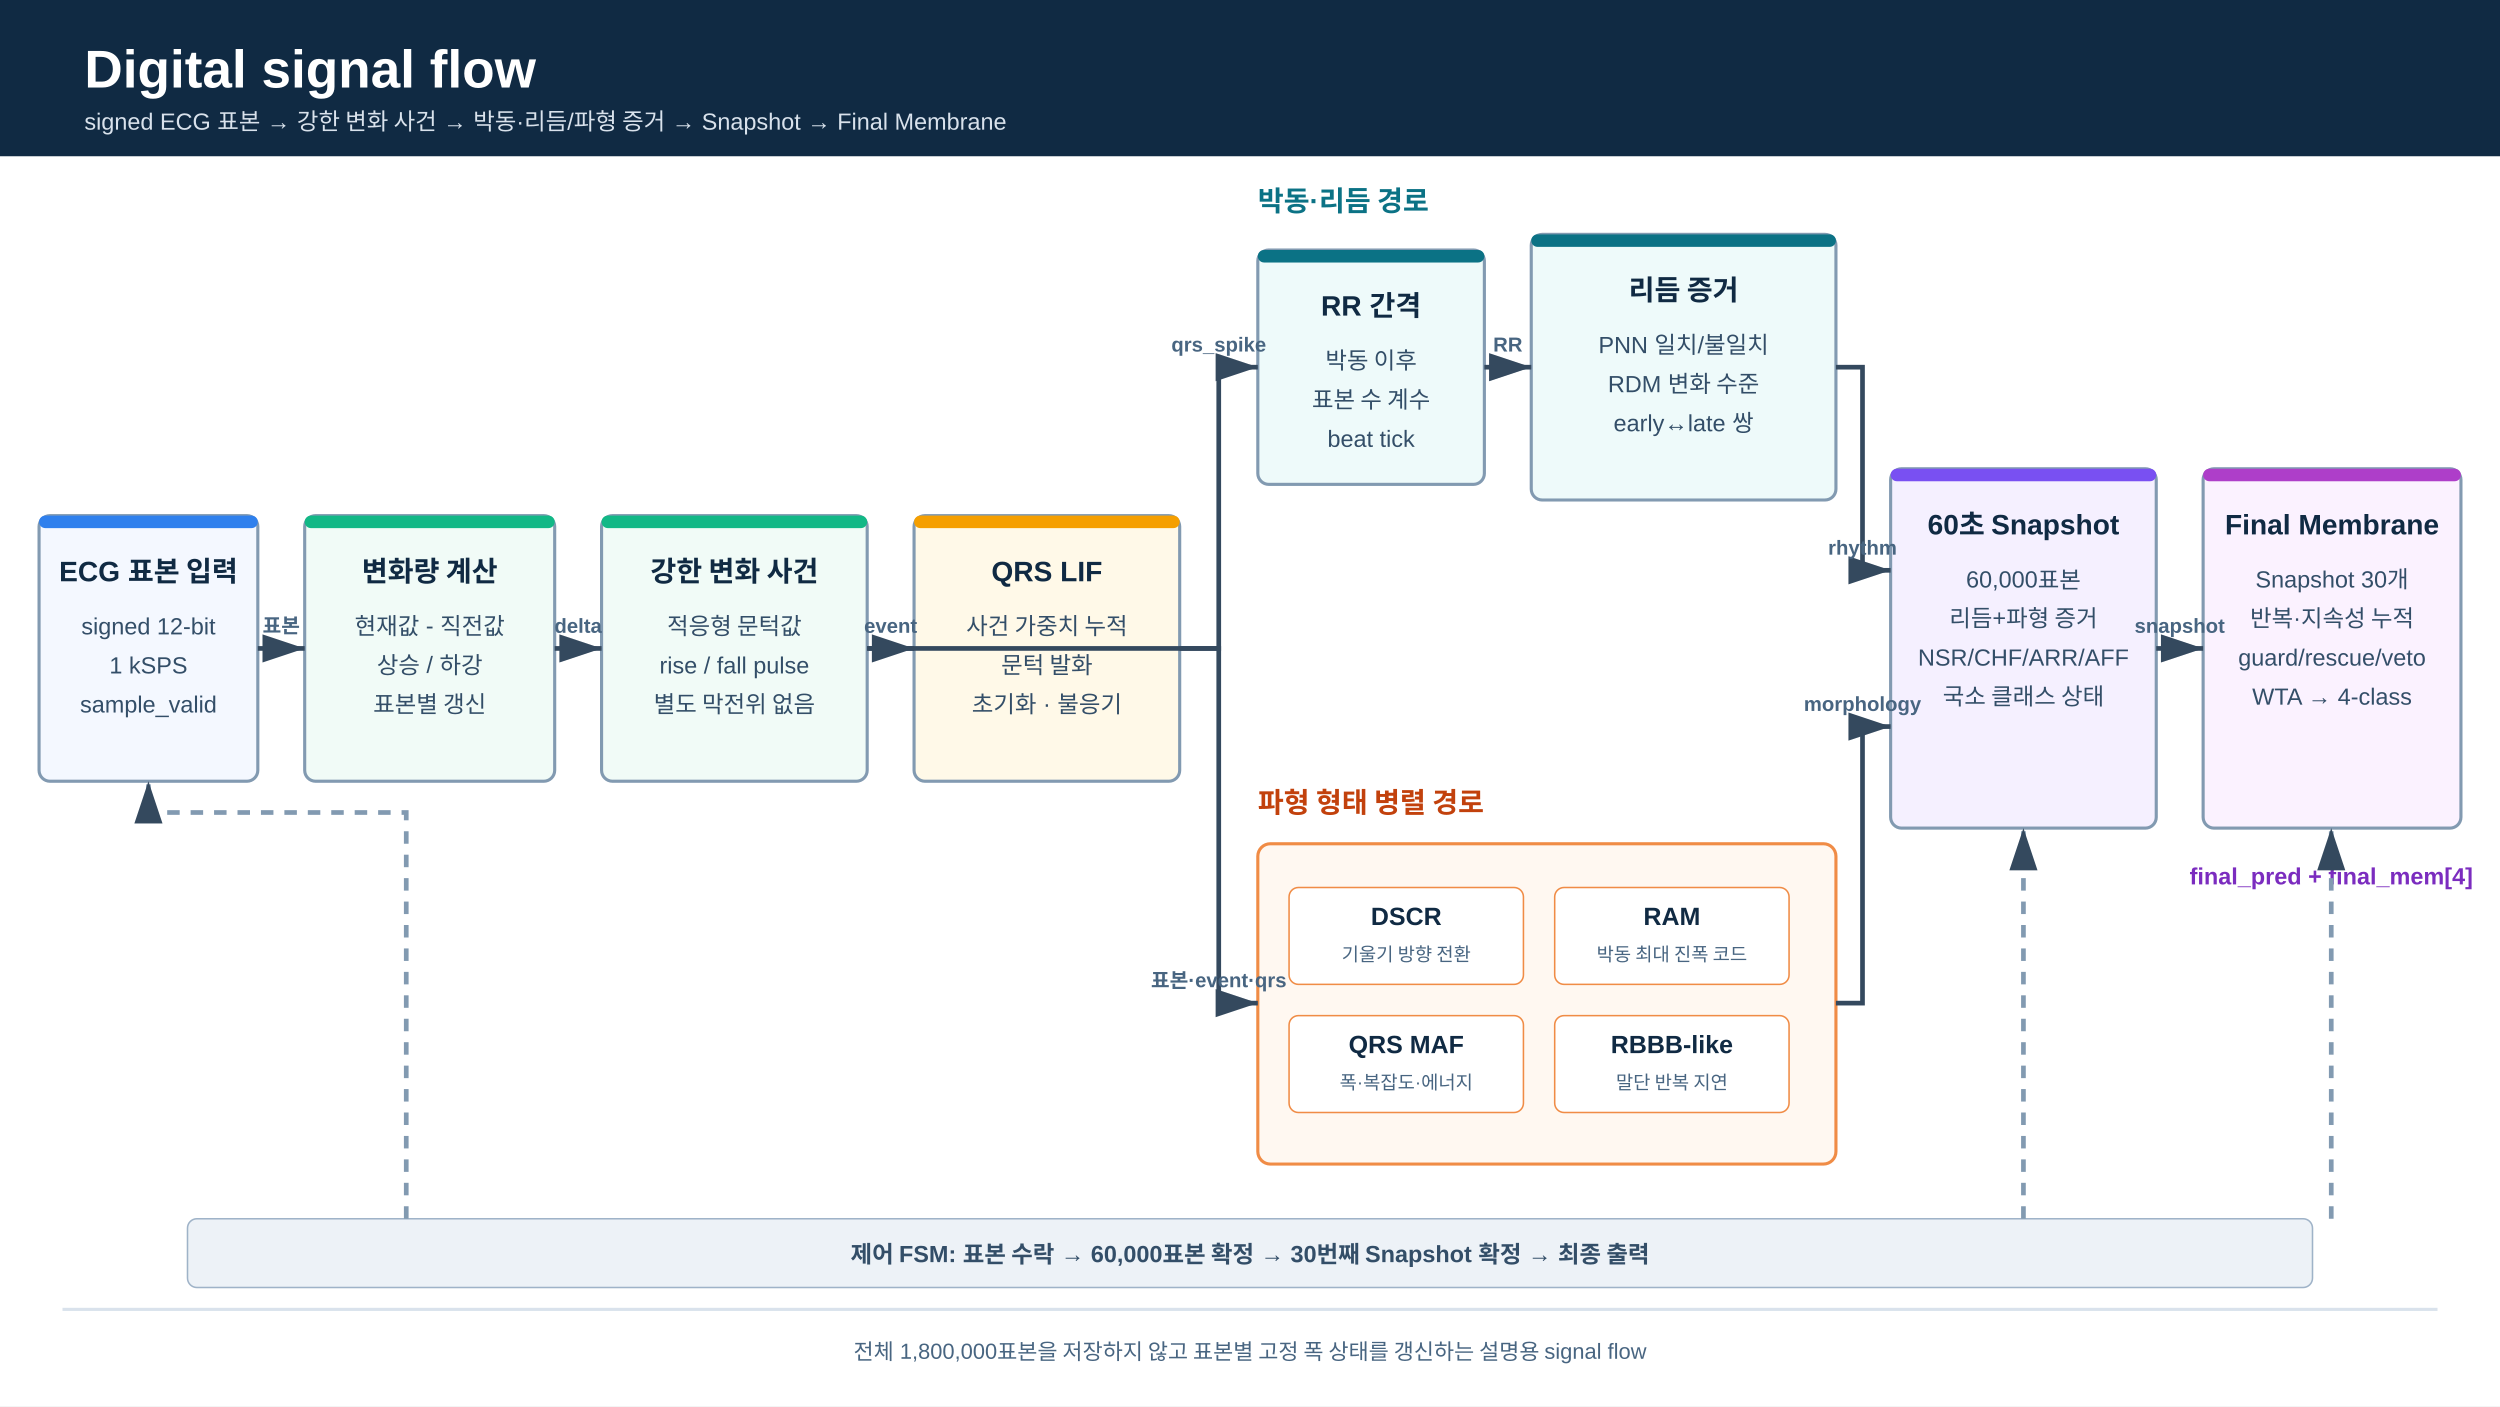
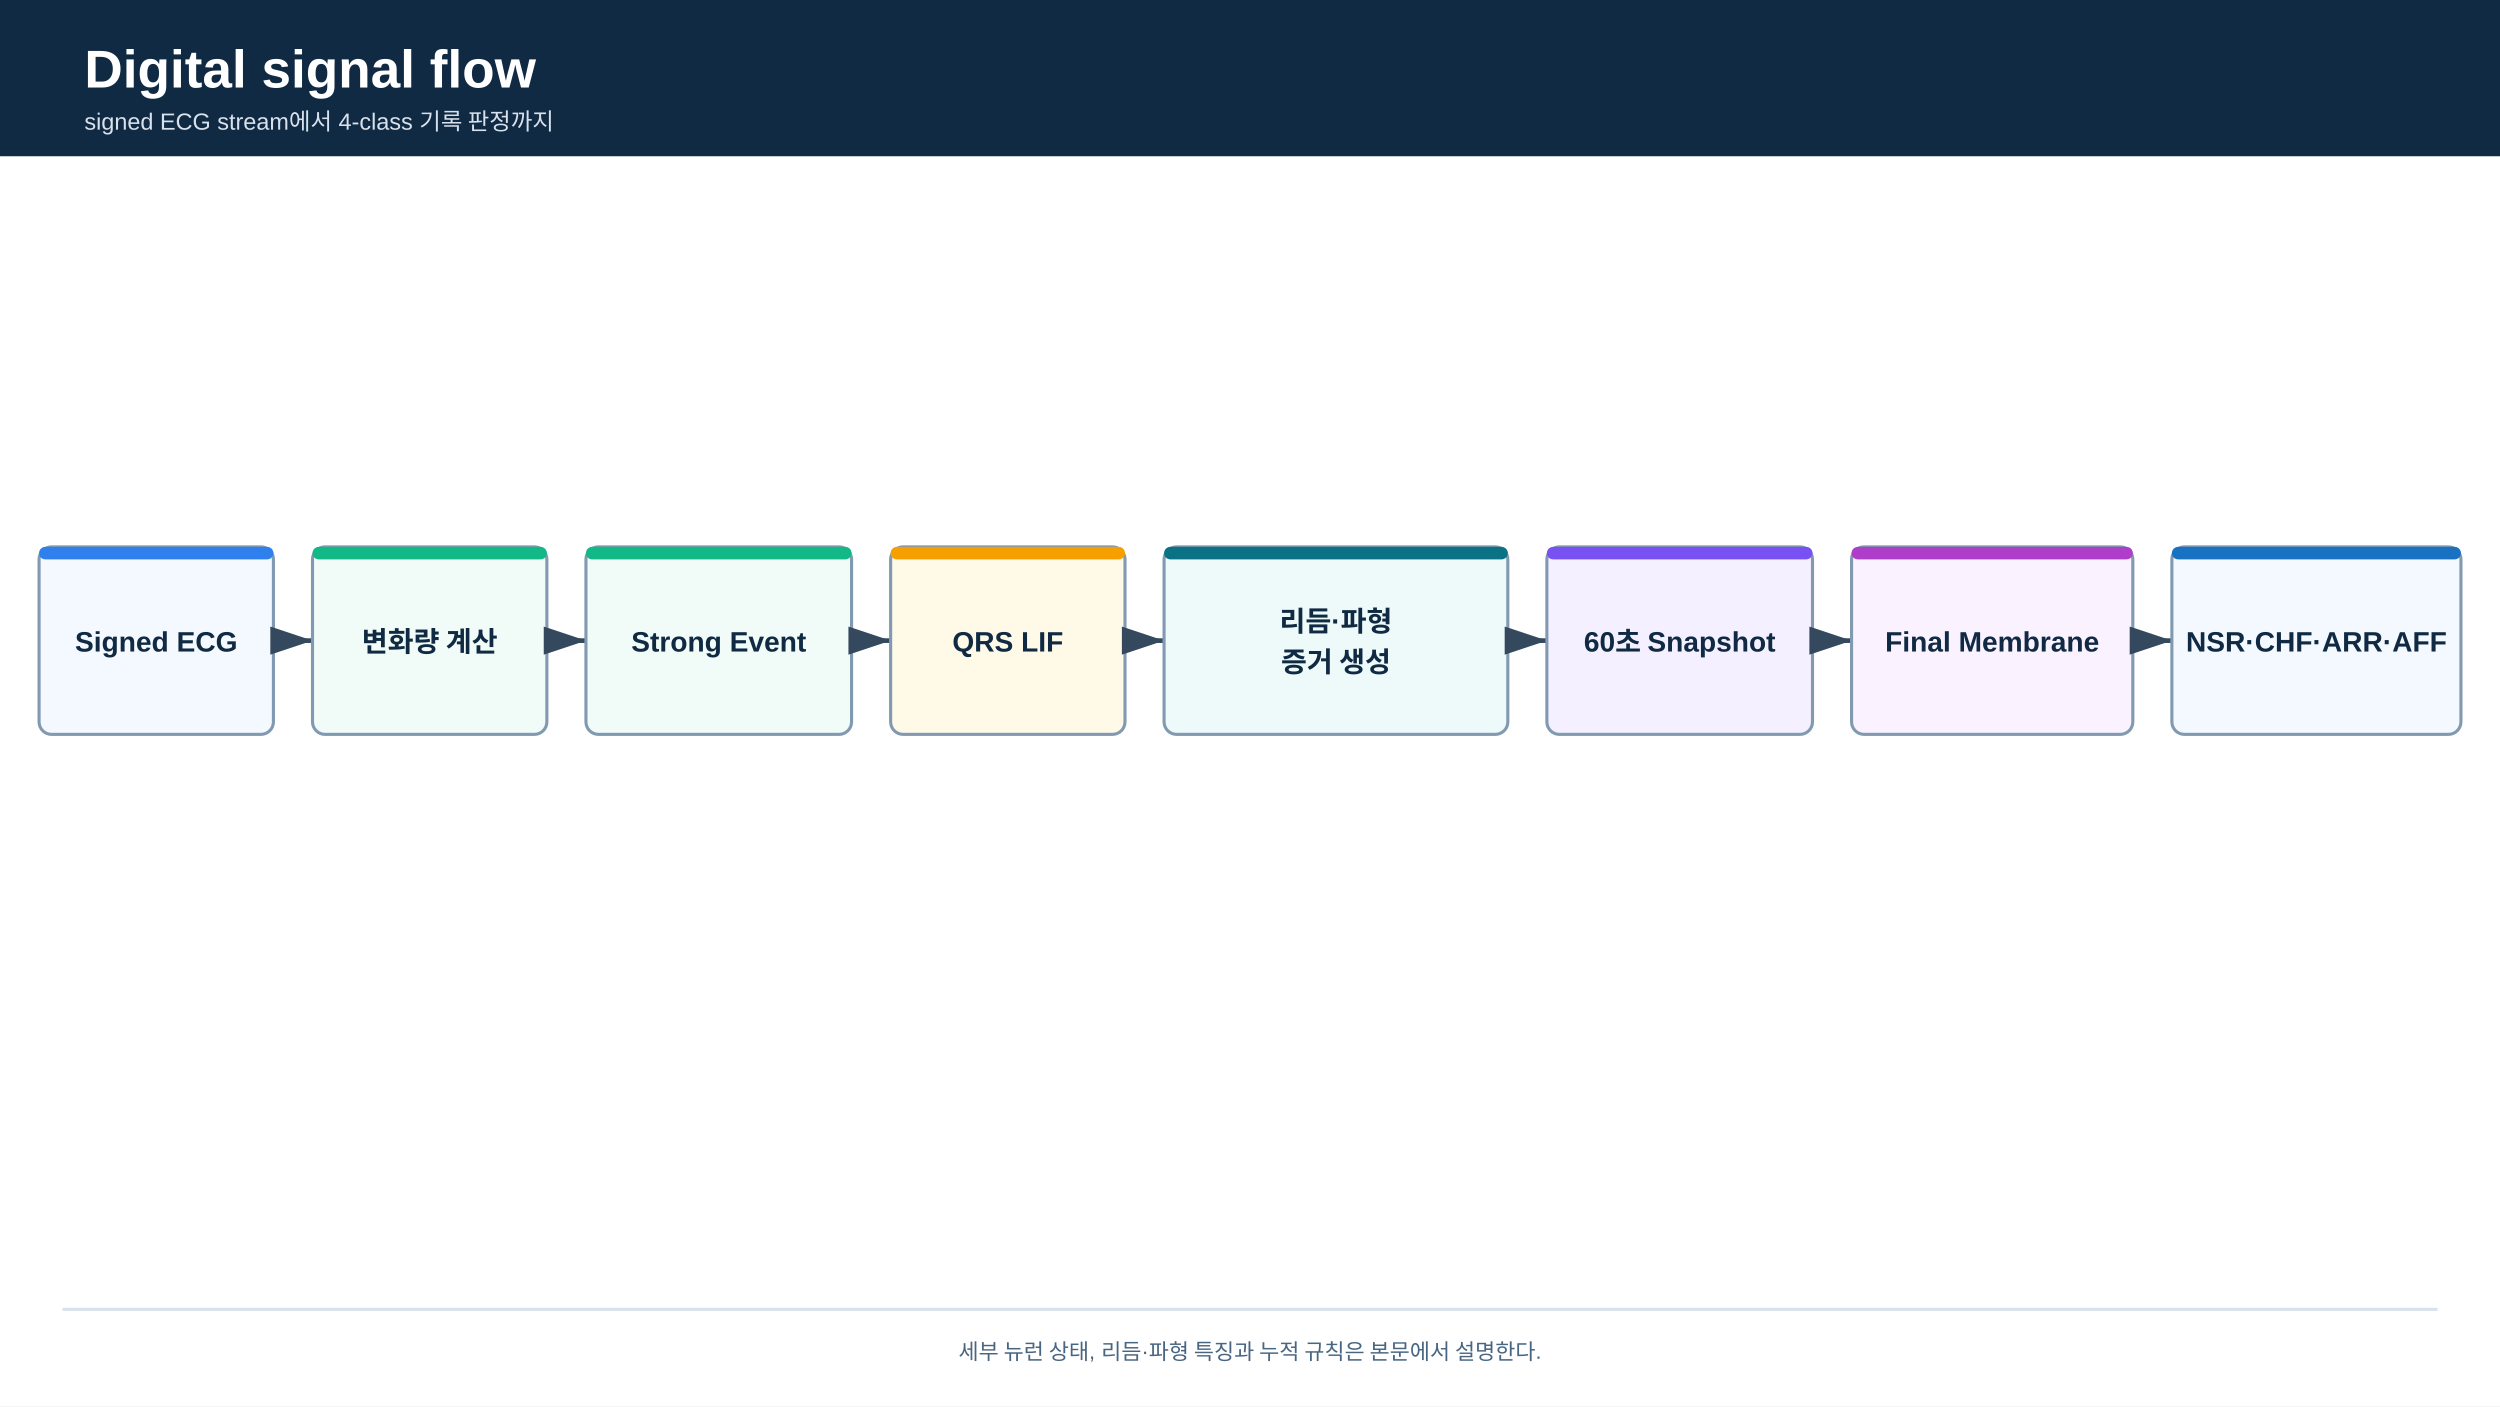
<svg xmlns="http://www.w3.org/2000/svg" width="1600" height="900" viewBox="0 0 1600 900">
  <defs>
    <marker id="flow-arrow" markerWidth="10" markerHeight="10" refX="9" refY="3" orient="auto" markerUnits="strokeWidth">
      <path d="M0,0 L0,6 L9,3 z" fill="#34495e" />
    </marker>
  </defs>
  <rect width="1600" height="900" fill="#ffffff" />
  <rect x="0" y="0" width="1600" height="100" fill="#102a43" />
  <text x="54" y="56" font-family="Arial, Noto Sans KR, sans-serif" font-size="34" font-weight="700" fill="white">Digital signal flow</text>
-   <text x="54" y="83" font-family="Arial, Noto Sans KR, sans-serif" font-size="15" fill="#d9e2ec">signed ECG 표본 → 강한 변화 사건 → 박동·리듬/파형 증거 → Snapshot → Final Membrane</text>
-   <rect x="25" y="330" width="140" height="170" rx="7" fill="#f4f8ff" stroke="#829ab1" stroke-width="2" />
-   <rect x="25" y="330" width="140" height="8" rx="4" fill="#2f80ed" />
-   <text x="95.0" y="372" text-anchor="middle" font-family="Arial, Noto Sans KR, sans-serif" font-size="18" font-weight="700" fill="#102a43">ECG 표본 입력</text>
-   <text x="95.0" y="406" text-anchor="middle" font-family="Arial, Noto Sans KR, sans-serif" font-size="15" font-weight="400" fill="#334e68">signed 12-bit</text>
-   <text x="95.0" y="431" text-anchor="middle" font-family="Arial, Noto Sans KR, sans-serif" font-size="15" font-weight="400" fill="#334e68">1 kSPS</text>
-   <text x="95.0" y="456" text-anchor="middle" font-family="Arial, Noto Sans KR, sans-serif" font-size="15" font-weight="400" fill="#334e68">sample_valid</text>
-   <rect x="195" y="330" width="160" height="170" rx="7" fill="#f1fbf7" stroke="#829ab1" stroke-width="2" />
-   <rect x="195" y="330" width="160" height="8" rx="4" fill="#12b886" />
-   <text x="275.0" y="372" text-anchor="middle" font-family="Arial, Noto Sans KR, sans-serif" font-size="18" font-weight="700" fill="#102a43">변화량 계산</text>
-   <text x="275.0" y="406" text-anchor="middle" font-family="Arial, Noto Sans KR, sans-serif" font-size="15" font-weight="400" fill="#334e68">현재값 - 직전값</text>
-   <text x="275.0" y="431" text-anchor="middle" font-family="Arial, Noto Sans KR, sans-serif" font-size="15" font-weight="400" fill="#334e68">상승 / 하강</text>
-   <text x="275.0" y="456" text-anchor="middle" font-family="Arial, Noto Sans KR, sans-serif" font-size="15" font-weight="400" fill="#334e68">표본별 갱신</text>
-   <rect x="385" y="330" width="170" height="170" rx="7" fill="#f1fbf7" stroke="#829ab1" stroke-width="2" />
-   <rect x="385" y="330" width="170" height="8" rx="4" fill="#12b886" />
-   <text x="470.0" y="372" text-anchor="middle" font-family="Arial, Noto Sans KR, sans-serif" font-size="18" font-weight="700" fill="#102a43">강한 변화 사건</text>
-   <text x="470.0" y="406" text-anchor="middle" font-family="Arial, Noto Sans KR, sans-serif" font-size="15" font-weight="400" fill="#334e68">적응형 문턱값</text>
-   <text x="470.0" y="431" text-anchor="middle" font-family="Arial, Noto Sans KR, sans-serif" font-size="15" font-weight="400" fill="#334e68">rise / fall pulse</text>
-   <text x="470.0" y="456" text-anchor="middle" font-family="Arial, Noto Sans KR, sans-serif" font-size="15" font-weight="400" fill="#334e68">별도 막전위 없음</text>
-   <rect x="585" y="330" width="170" height="170" rx="7" fill="#fff9e8" stroke="#829ab1" stroke-width="2" />
-   <rect x="585" y="330" width="170" height="8" rx="4" fill="#f59f00" />
-   <text x="670.0" y="372" text-anchor="middle" font-family="Arial, Noto Sans KR, sans-serif" font-size="18" font-weight="700" fill="#102a43">QRS LIF</text>
-   <text x="670.0" y="406" text-anchor="middle" font-family="Arial, Noto Sans KR, sans-serif" font-size="15" font-weight="400" fill="#334e68">사건 가중치 누적</text>
-   <text x="670.0" y="431" text-anchor="middle" font-family="Arial, Noto Sans KR, sans-serif" font-size="15" font-weight="400" fill="#334e68">문턱 발화</text>
-   <text x="670.0" y="456" text-anchor="middle" font-family="Arial, Noto Sans KR, sans-serif" font-size="15" font-weight="400" fill="#334e68">초기화 · 불응기</text>
-   <line x1="165" y1="415" x2="195" y2="415" stroke="#34495e" stroke-width="3" marker-end="url(#flow-arrow)" />
-   <text x="180.0" y="405" text-anchor="middle" font-family="Arial, Noto Sans KR, sans-serif" font-size="13" font-weight="600" fill="#486581">표본</text>
-   <line x1="355" y1="415" x2="385" y2="415" stroke="#34495e" stroke-width="3" marker-end="url(#flow-arrow)" />
-   <text x="370.0" y="405" text-anchor="middle" font-family="Arial, Noto Sans KR, sans-serif" font-size="13" font-weight="600" fill="#486581">delta</text>
-   <line x1="555" y1="415" x2="585" y2="415" stroke="#34495e" stroke-width="3" marker-end="url(#flow-arrow)" />
-   <text x="570.0" y="405" text-anchor="middle" font-family="Arial, Noto Sans KR, sans-serif" font-size="13" font-weight="600" fill="#486581">event</text>
-   <text x="805" y="135" text-anchor="start" font-family="Arial, Noto Sans KR, sans-serif" font-size="18" font-weight="700" fill="#0b7285">박동·리듬 경로</text>
-   <rect x="805" y="160" width="145" height="150" rx="7" fill="#eefafa" stroke="#829ab1" stroke-width="2" />
-   <rect x="805" y="160" width="145" height="8" rx="4" fill="#0b7285" />
-   <text x="877.5" y="202" text-anchor="middle" font-family="Arial, Noto Sans KR, sans-serif" font-size="18" font-weight="700" fill="#102a43">RR 간격</text>
-   <text x="877.5" y="236" text-anchor="middle" font-family="Arial, Noto Sans KR, sans-serif" font-size="15" font-weight="400" fill="#334e68">박동 이후</text>
-   <text x="877.5" y="261" text-anchor="middle" font-family="Arial, Noto Sans KR, sans-serif" font-size="15" font-weight="400" fill="#334e68">표본 수 계수</text>
-   <text x="877.5" y="286" text-anchor="middle" font-family="Arial, Noto Sans KR, sans-serif" font-size="15" font-weight="400" fill="#334e68">beat tick</text>
-   <rect x="980" y="150" width="195" height="170" rx="7" fill="#eefafa" stroke="#829ab1" stroke-width="2" />
-   <rect x="980" y="150" width="195" height="8" rx="4" fill="#0b7285" />
-   <text x="1077.5" y="192" text-anchor="middle" font-family="Arial, Noto Sans KR, sans-serif" font-size="18" font-weight="700" fill="#102a43">리듬 증거</text>
-   <text x="1077.5" y="226" text-anchor="middle" font-family="Arial, Noto Sans KR, sans-serif" font-size="15" font-weight="400" fill="#334e68">PNN 일치/불일치</text>
-   <text x="1077.5" y="251" text-anchor="middle" font-family="Arial, Noto Sans KR, sans-serif" font-size="15" font-weight="400" fill="#334e68">RDM 변화 수준</text>
-   <text x="1077.5" y="276" text-anchor="middle" font-family="Arial, Noto Sans KR, sans-serif" font-size="15" font-weight="400" fill="#334e68">early↔late 쌍</text>
-   <polyline points="755,415 780,415 780,235 805,235" fill="none" stroke="#34495e" stroke-width="3" marker-end="url(#flow-arrow)" />
-   <text x="780" y="225" text-anchor="middle" font-family="Arial, Noto Sans KR, sans-serif" font-size="13" font-weight="600" fill="#486581">qrs_spike</text>
-   <line x1="950" y1="235" x2="980" y2="235" stroke="#34495e" stroke-width="3" marker-end="url(#flow-arrow)" />
-   <text x="965.0" y="225" text-anchor="middle" font-family="Arial, Noto Sans KR, sans-serif" font-size="13" font-weight="600" fill="#486581">RR</text>
-   <text x="805" y="520" text-anchor="start" font-family="Arial, Noto Sans KR, sans-serif" font-size="18" font-weight="700" fill="#c2410c">파형 형태 병렬 경로</text>
-   <rect x="805" y="540" width="370" height="205" rx="8" fill="#fff8f1" stroke="#f08c46" stroke-width="2" />
-   <rect x="825" y="568" width="150" height="62" rx="6" fill="#ffffff" stroke="#f08c46" />
-   <text x="900" y="592" text-anchor="middle" font-family="Arial, Noto Sans KR, sans-serif" font-size="16" font-weight="700" fill="#102a43">DSCR</text>
-   <text x="900" y="615" text-anchor="middle" font-family="Arial, Noto Sans KR, sans-serif" font-size="12" font-weight="400" fill="#486581">기울기 방향 전환</text>
-   <rect x="995" y="568" width="150" height="62" rx="6" fill="#ffffff" stroke="#f08c46" />
-   <text x="1070" y="592" text-anchor="middle" font-family="Arial, Noto Sans KR, sans-serif" font-size="16" font-weight="700" fill="#102a43">RAM</text>
-   <text x="1070" y="615" text-anchor="middle" font-family="Arial, Noto Sans KR, sans-serif" font-size="12" font-weight="400" fill="#486581">박동 최대 진폭 코드</text>
-   <rect x="825" y="650" width="150" height="62" rx="6" fill="#ffffff" stroke="#f08c46" />
-   <text x="900" y="674" text-anchor="middle" font-family="Arial, Noto Sans KR, sans-serif" font-size="16" font-weight="700" fill="#102a43">QRS MAF</text>
-   <text x="900" y="697" text-anchor="middle" font-family="Arial, Noto Sans KR, sans-serif" font-size="12" font-weight="400" fill="#486581">폭·복잡도·에너지</text>
-   <rect x="995" y="650" width="150" height="62" rx="6" fill="#ffffff" stroke="#f08c46" />
-   <text x="1070" y="674" text-anchor="middle" font-family="Arial, Noto Sans KR, sans-serif" font-size="16" font-weight="700" fill="#102a43">RBBB-like</text>
-   <text x="1070" y="697" text-anchor="middle" font-family="Arial, Noto Sans KR, sans-serif" font-size="12" font-weight="400" fill="#486581">말단 반복 지연</text>
-   <polyline points="555,415 780,415 780,642 805,642" fill="none" stroke="#34495e" stroke-width="3" marker-end="url(#flow-arrow)" />
-   <text x="780" y="632" text-anchor="middle" font-family="Arial, Noto Sans KR, sans-serif" font-size="13" font-weight="600" fill="#486581">표본·event·qrs</text>
-   <rect x="1210" y="300" width="170" height="230" rx="7" fill="#f5f0ff" stroke="#829ab1" stroke-width="2" />
-   <rect x="1210" y="300" width="170" height="8" rx="4" fill="#7950f2" />
-   <text x="1295.0" y="342" text-anchor="middle" font-family="Arial, Noto Sans KR, sans-serif" font-size="18" font-weight="700" fill="#102a43">60초 Snapshot</text>
-   <text x="1295.0" y="376" text-anchor="middle" font-family="Arial, Noto Sans KR, sans-serif" font-size="15" font-weight="400" fill="#334e68">60,000표본</text>
-   <text x="1295.0" y="401" text-anchor="middle" font-family="Arial, Noto Sans KR, sans-serif" font-size="15" font-weight="400" fill="#334e68">리듬+파형 증거</text>
-   <text x="1295.0" y="426" text-anchor="middle" font-family="Arial, Noto Sans KR, sans-serif" font-size="15" font-weight="400" fill="#334e68">NSR/CHF/ARR/AFF</text>
-   <text x="1295.0" y="451" text-anchor="middle" font-family="Arial, Noto Sans KR, sans-serif" font-size="15" font-weight="400" fill="#334e68">국소 클래스 상태</text>
-   <polyline points="1175,235 1192,235 1192,365 1210,365" fill="none" stroke="#34495e" stroke-width="3" marker-end="url(#flow-arrow)" />
-   <text x="1192" y="355" text-anchor="middle" font-family="Arial, Noto Sans KR, sans-serif" font-size="13" font-weight="600" fill="#486581">rhythm</text>
-   <polyline points="1175,642 1192,642 1192,465 1210,465" fill="none" stroke="#34495e" stroke-width="3" marker-end="url(#flow-arrow)" />
-   <text x="1192" y="455" text-anchor="middle" font-family="Arial, Noto Sans KR, sans-serif" font-size="13" font-weight="600" fill="#486581">morphology</text>
-   <rect x="1410" y="300" width="165" height="230" rx="7" fill="#fbf2ff" stroke="#829ab1" stroke-width="2" />
-   <rect x="1410" y="300" width="165" height="8" rx="4" fill="#ae3ec9" />
-   <text x="1492.5" y="342" text-anchor="middle" font-family="Arial, Noto Sans KR, sans-serif" font-size="18" font-weight="700" fill="#102a43">Final Membrane</text>
-   <text x="1492.5" y="376" text-anchor="middle" font-family="Arial, Noto Sans KR, sans-serif" font-size="15" font-weight="400" fill="#334e68">Snapshot 30개</text>
-   <text x="1492.5" y="401" text-anchor="middle" font-family="Arial, Noto Sans KR, sans-serif" font-size="15" font-weight="400" fill="#334e68">반복·지속성 누적</text>
-   <text x="1492.5" y="426" text-anchor="middle" font-family="Arial, Noto Sans KR, sans-serif" font-size="15" font-weight="400" fill="#334e68">guard/rescue/veto</text>
-   <text x="1492.5" y="451" text-anchor="middle" font-family="Arial, Noto Sans KR, sans-serif" font-size="15" font-weight="400" fill="#334e68">WTA → 4-class</text>
-   <line x1="1380" y1="415" x2="1410" y2="415" stroke="#34495e" stroke-width="3" marker-end="url(#flow-arrow)" />
-   <text x="1395.0" y="405" text-anchor="middle" font-family="Arial, Noto Sans KR, sans-serif" font-size="13" font-weight="600" fill="#486581">snapshot</text>
-   <text x="1492" y="566" text-anchor="middle" font-family="Arial, Noto Sans KR, sans-serif" font-size="15" font-weight="700" fill="#7b2cbf">final_pred + final_mem[4]</text>
-   <rect x="120" y="780" width="1360" height="44" rx="6" fill="#edf2f7" stroke="#9fb3c8" />
-   <text x="800" y="808" text-anchor="middle" font-family="Arial, Noto Sans KR, sans-serif" font-size="15" font-weight="600" fill="#334e68">제어 FSM: 표본 수락 → 60,000표본 확정 → 30번째 Snapshot 확정 → 최종 출력</text>
-   <polyline points="260,780 260,520 95,520 95,500" fill="none" stroke="#829ab1" stroke-width="3" marker-end="url(#flow-arrow)" stroke-dasharray="8 7" />
-   <polyline points="1295,780 1295,530" fill="none" stroke="#829ab1" stroke-width="3" marker-end="url(#flow-arrow)" stroke-dasharray="8 7" />
-   <polyline points="1492,780 1492,530" fill="none" stroke="#829ab1" stroke-width="3" marker-end="url(#flow-arrow)" stroke-dasharray="8 7" />
+   <text x="54" y="83" font-family="Arial, Noto Sans KR, sans-serif" font-size="15" fill="#d9e2ec">signed ECG stream에서 4-class 기록 판정까지</text>
+   <rect x="25" y="350" width="150" height="120" rx="8" fill="#f4f8ff" stroke="#829ab1" stroke-width="2" />
+   <rect x="25" y="350" width="150" height="8" rx="4" fill="#2f80ed" />
+   <text x="100.0" y="417.0" text-anchor="middle" font-family="Arial, Noto Sans KR, sans-serif" font-size="18" font-weight="700" fill="#102a43">Signed ECG</text>
+   <line x1="175" y1="410.0" x2="200" y2="410.0" stroke="#34495e" stroke-width="3" marker-end="url(#flow-arrow)" />
+   <rect x="200" y="350" width="150" height="120" rx="8" fill="#f1fbf7" stroke="#829ab1" stroke-width="2" />
+   <rect x="200" y="350" width="150" height="8" rx="4" fill="#12b886" />
+   <text x="275.0" y="417.0" text-anchor="middle" font-family="Arial, Noto Sans KR, sans-serif" font-size="18" font-weight="700" fill="#102a43">변화량 계산</text>
+   <line x1="350" y1="410.0" x2="375" y2="410.0" stroke="#34495e" stroke-width="3" marker-end="url(#flow-arrow)" />
+   <rect x="375" y="350" width="170" height="120" rx="8" fill="#f1fbf7" stroke="#829ab1" stroke-width="2" />
+   <rect x="375" y="350" width="170" height="8" rx="4" fill="#12b886" />
+   <text x="460.0" y="417.0" text-anchor="middle" font-family="Arial, Noto Sans KR, sans-serif" font-size="18" font-weight="700" fill="#102a43">Strong Event</text>
+   <line x1="545" y1="410.0" x2="570" y2="410.0" stroke="#34495e" stroke-width="3" marker-end="url(#flow-arrow)" />
+   <rect x="570" y="350" width="150" height="120" rx="8" fill="#fff9e8" stroke="#829ab1" stroke-width="2" />
+   <rect x="570" y="350" width="150" height="8" rx="4" fill="#f59f00" />
+   <text x="645.0" y="417.0" text-anchor="middle" font-family="Arial, Noto Sans KR, sans-serif" font-size="18" font-weight="700" fill="#102a43">QRS LIF</text>
+   <line x1="720" y1="410.0" x2="745" y2="410.0" stroke="#34495e" stroke-width="3" marker-end="url(#flow-arrow)" />
+   <rect x="745" y="350" width="220" height="120" rx="8" fill="#eefafa" stroke="#829ab1" stroke-width="2" />
+   <rect x="745" y="350" width="220" height="8" rx="4" fill="#0b7285" />
+   <text x="855.0" y="404.0" text-anchor="middle" font-family="Arial, Noto Sans KR, sans-serif" font-size="18" font-weight="700" fill="#102a43">리듬·파형</text>
+   <text x="855.0" y="430.0" text-anchor="middle" font-family="Arial, Noto Sans KR, sans-serif" font-size="18" font-weight="700" fill="#102a43">증거 생성</text>
+   <line x1="965" y1="410.0" x2="990" y2="410.0" stroke="#34495e" stroke-width="3" marker-end="url(#flow-arrow)" />
+   <rect x="990" y="350" width="170" height="120" rx="8" fill="#f5f0ff" stroke="#829ab1" stroke-width="2" />
+   <rect x="990" y="350" width="170" height="8" rx="4" fill="#7950f2" />
+   <text x="1075.0" y="417.0" text-anchor="middle" font-family="Arial, Noto Sans KR, sans-serif" font-size="18" font-weight="700" fill="#102a43">60초 Snapshot</text>
+   <line x1="1160" y1="410.0" x2="1185" y2="410.0" stroke="#34495e" stroke-width="3" marker-end="url(#flow-arrow)" />
+   <rect x="1185" y="350" width="180" height="120" rx="8" fill="#fbf2ff" stroke="#829ab1" stroke-width="2" />
+   <rect x="1185" y="350" width="180" height="8" rx="4" fill="#ae3ec9" />
+   <text x="1275.0" y="417.0" text-anchor="middle" font-family="Arial, Noto Sans KR, sans-serif" font-size="18" font-weight="700" fill="#102a43">Final Membrane</text>
+   <line x1="1365" y1="410.0" x2="1390" y2="410.0" stroke="#34495e" stroke-width="3" marker-end="url(#flow-arrow)" />
+   <rect x="1390" y="350" width="185" height="120" rx="8" fill="#f3f9ff" stroke="#829ab1" stroke-width="2" />
+   <rect x="1390" y="350" width="185" height="8" rx="4" fill="#1971c2" />
+   <text x="1482.5" y="417.0" text-anchor="middle" font-family="Arial, Noto Sans KR, sans-serif" font-size="18" font-weight="700" fill="#102a43">NSR·CHF·ARR·AFF</text>
  <line x1="40" y1="838" x2="1560" y2="838" stroke="#d9e2ec" stroke-width="2" />
-   <text x="800" y="870" text-anchor="middle" font-family="Arial, Noto Sans KR, sans-serif" font-size="14" font-weight="400" fill="#486581">전체 1,800,000표본을 저장하지 않고 표본별 고정 폭 상태를 갱신하는 설명용 signal flow</text>
+   <text x="800" y="870" text-anchor="middle" font-family="Arial, Noto Sans KR, sans-serif" font-size="14" font-weight="400" fill="#486581">세부 뉴런 상태, 리듬·파형 특징과 누적 규칙은 본문에서 설명한다.</text>
</svg>
